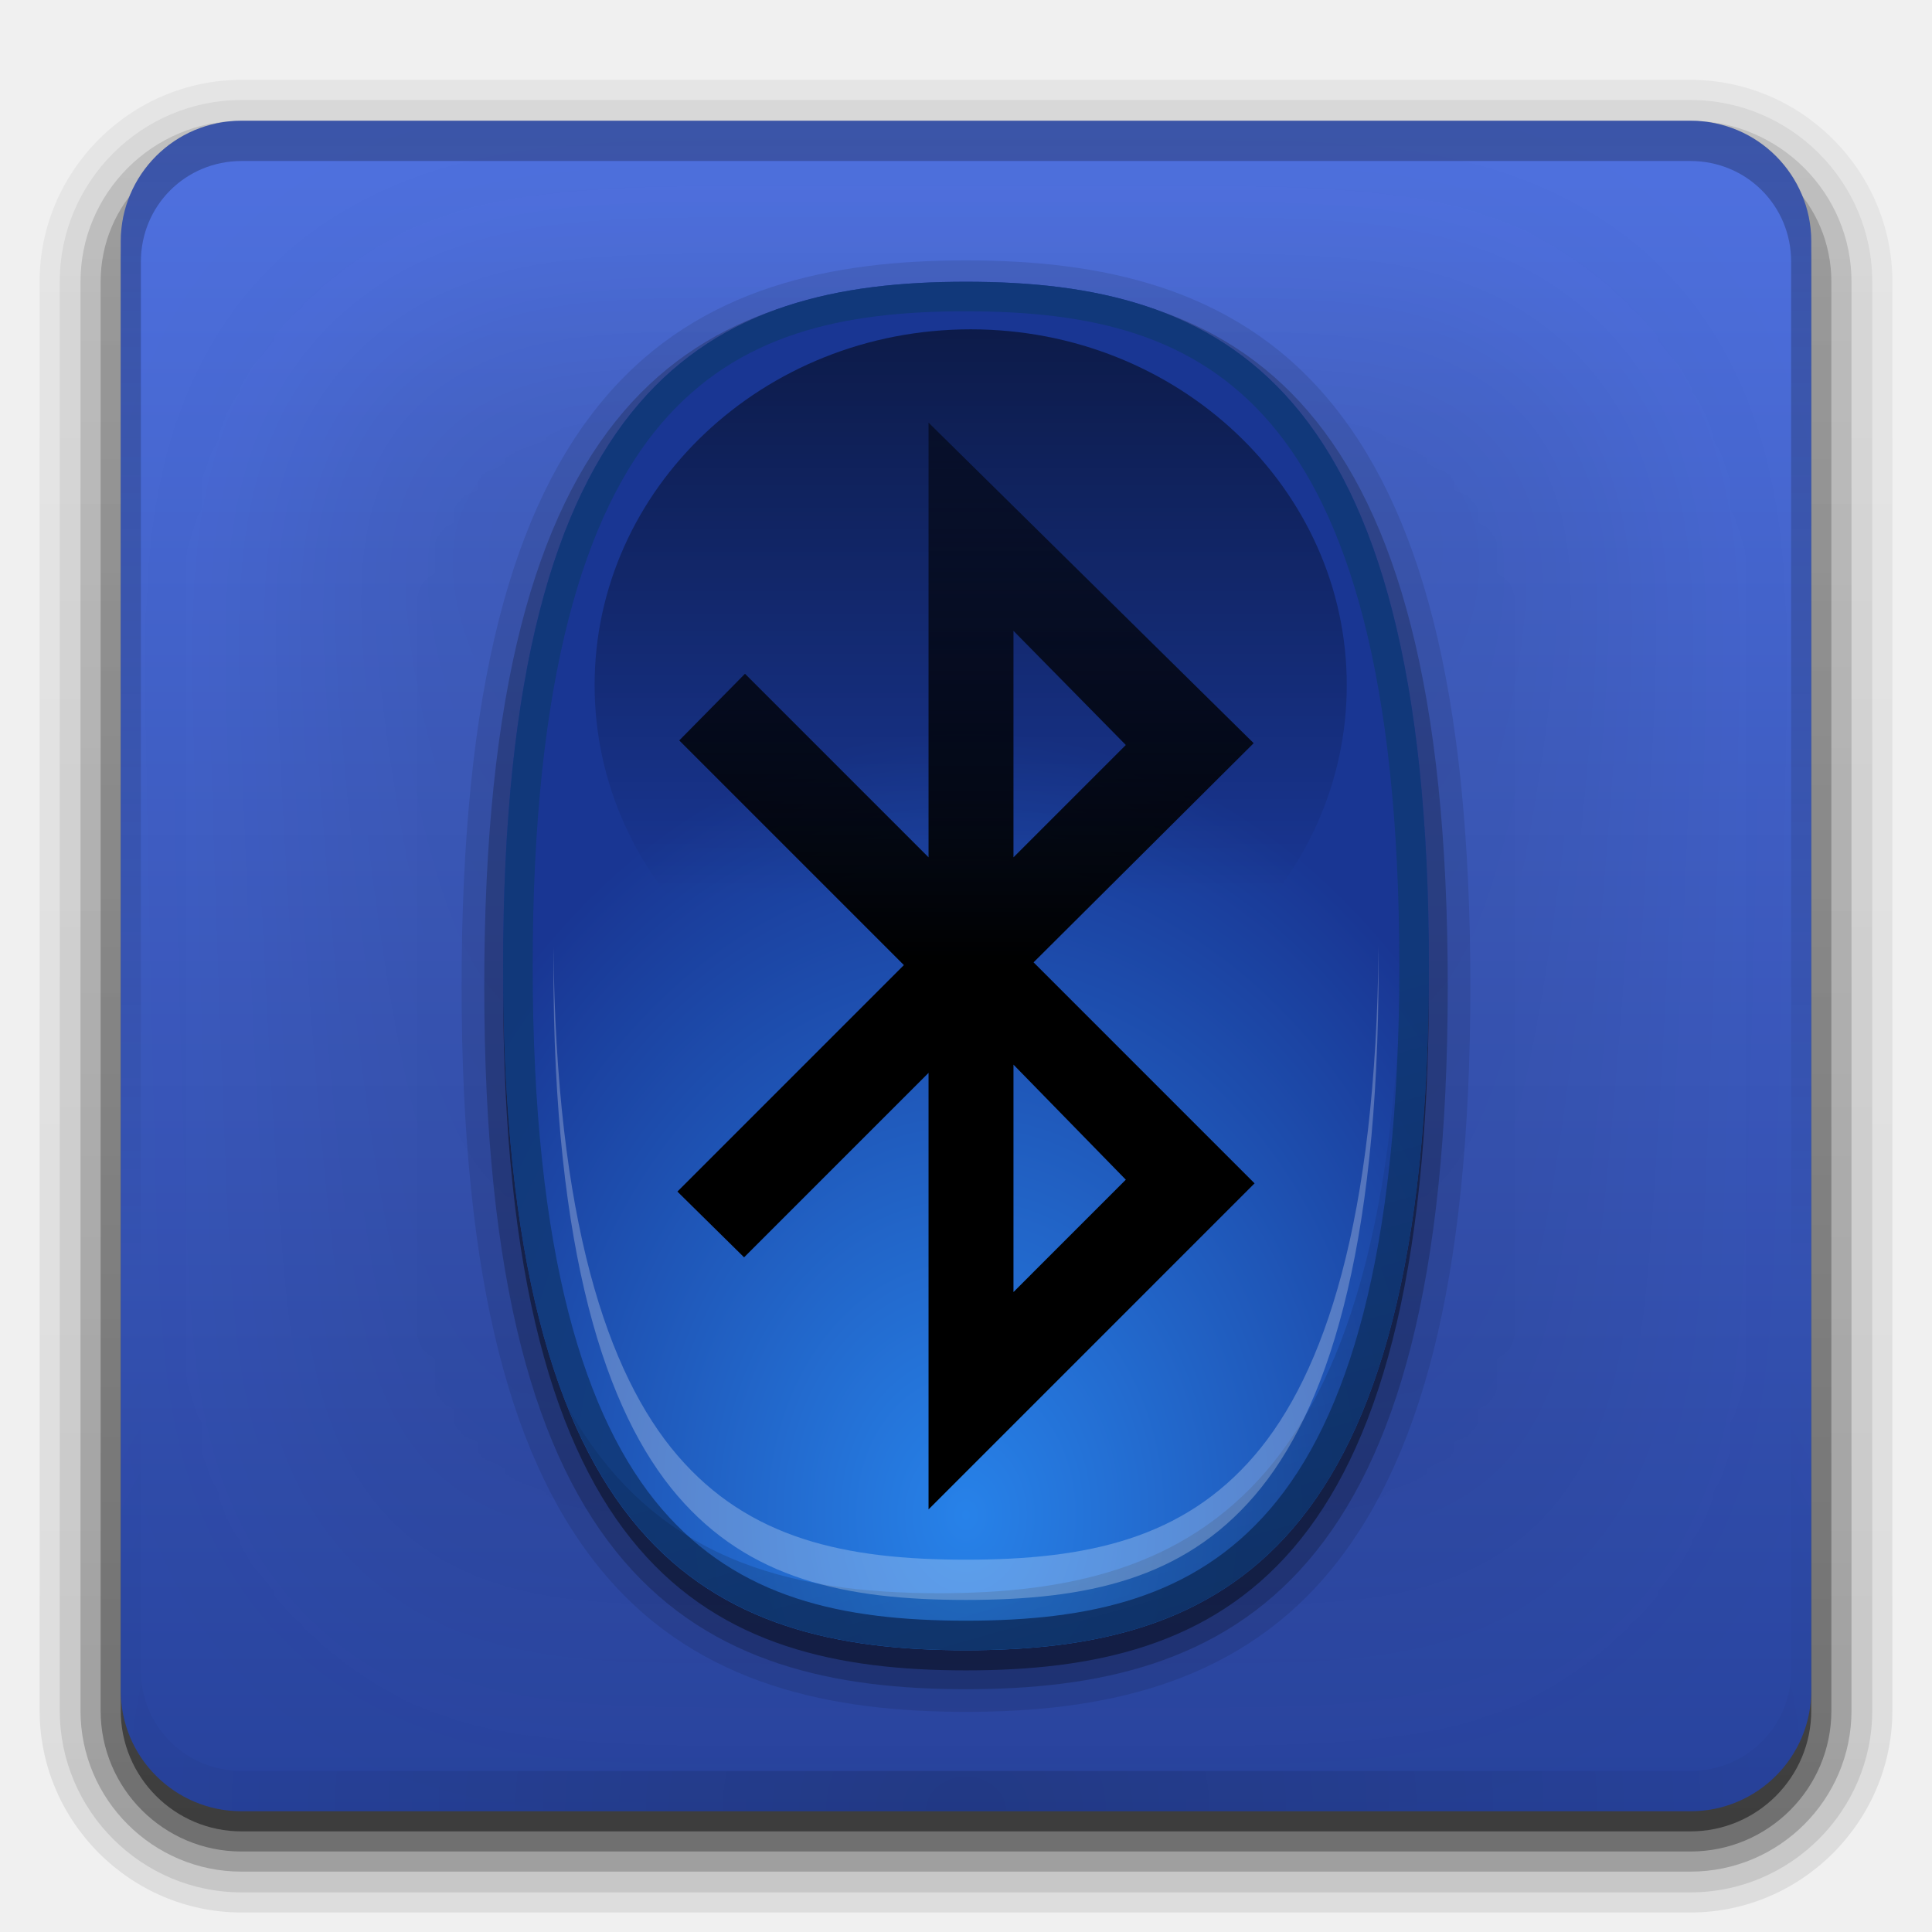
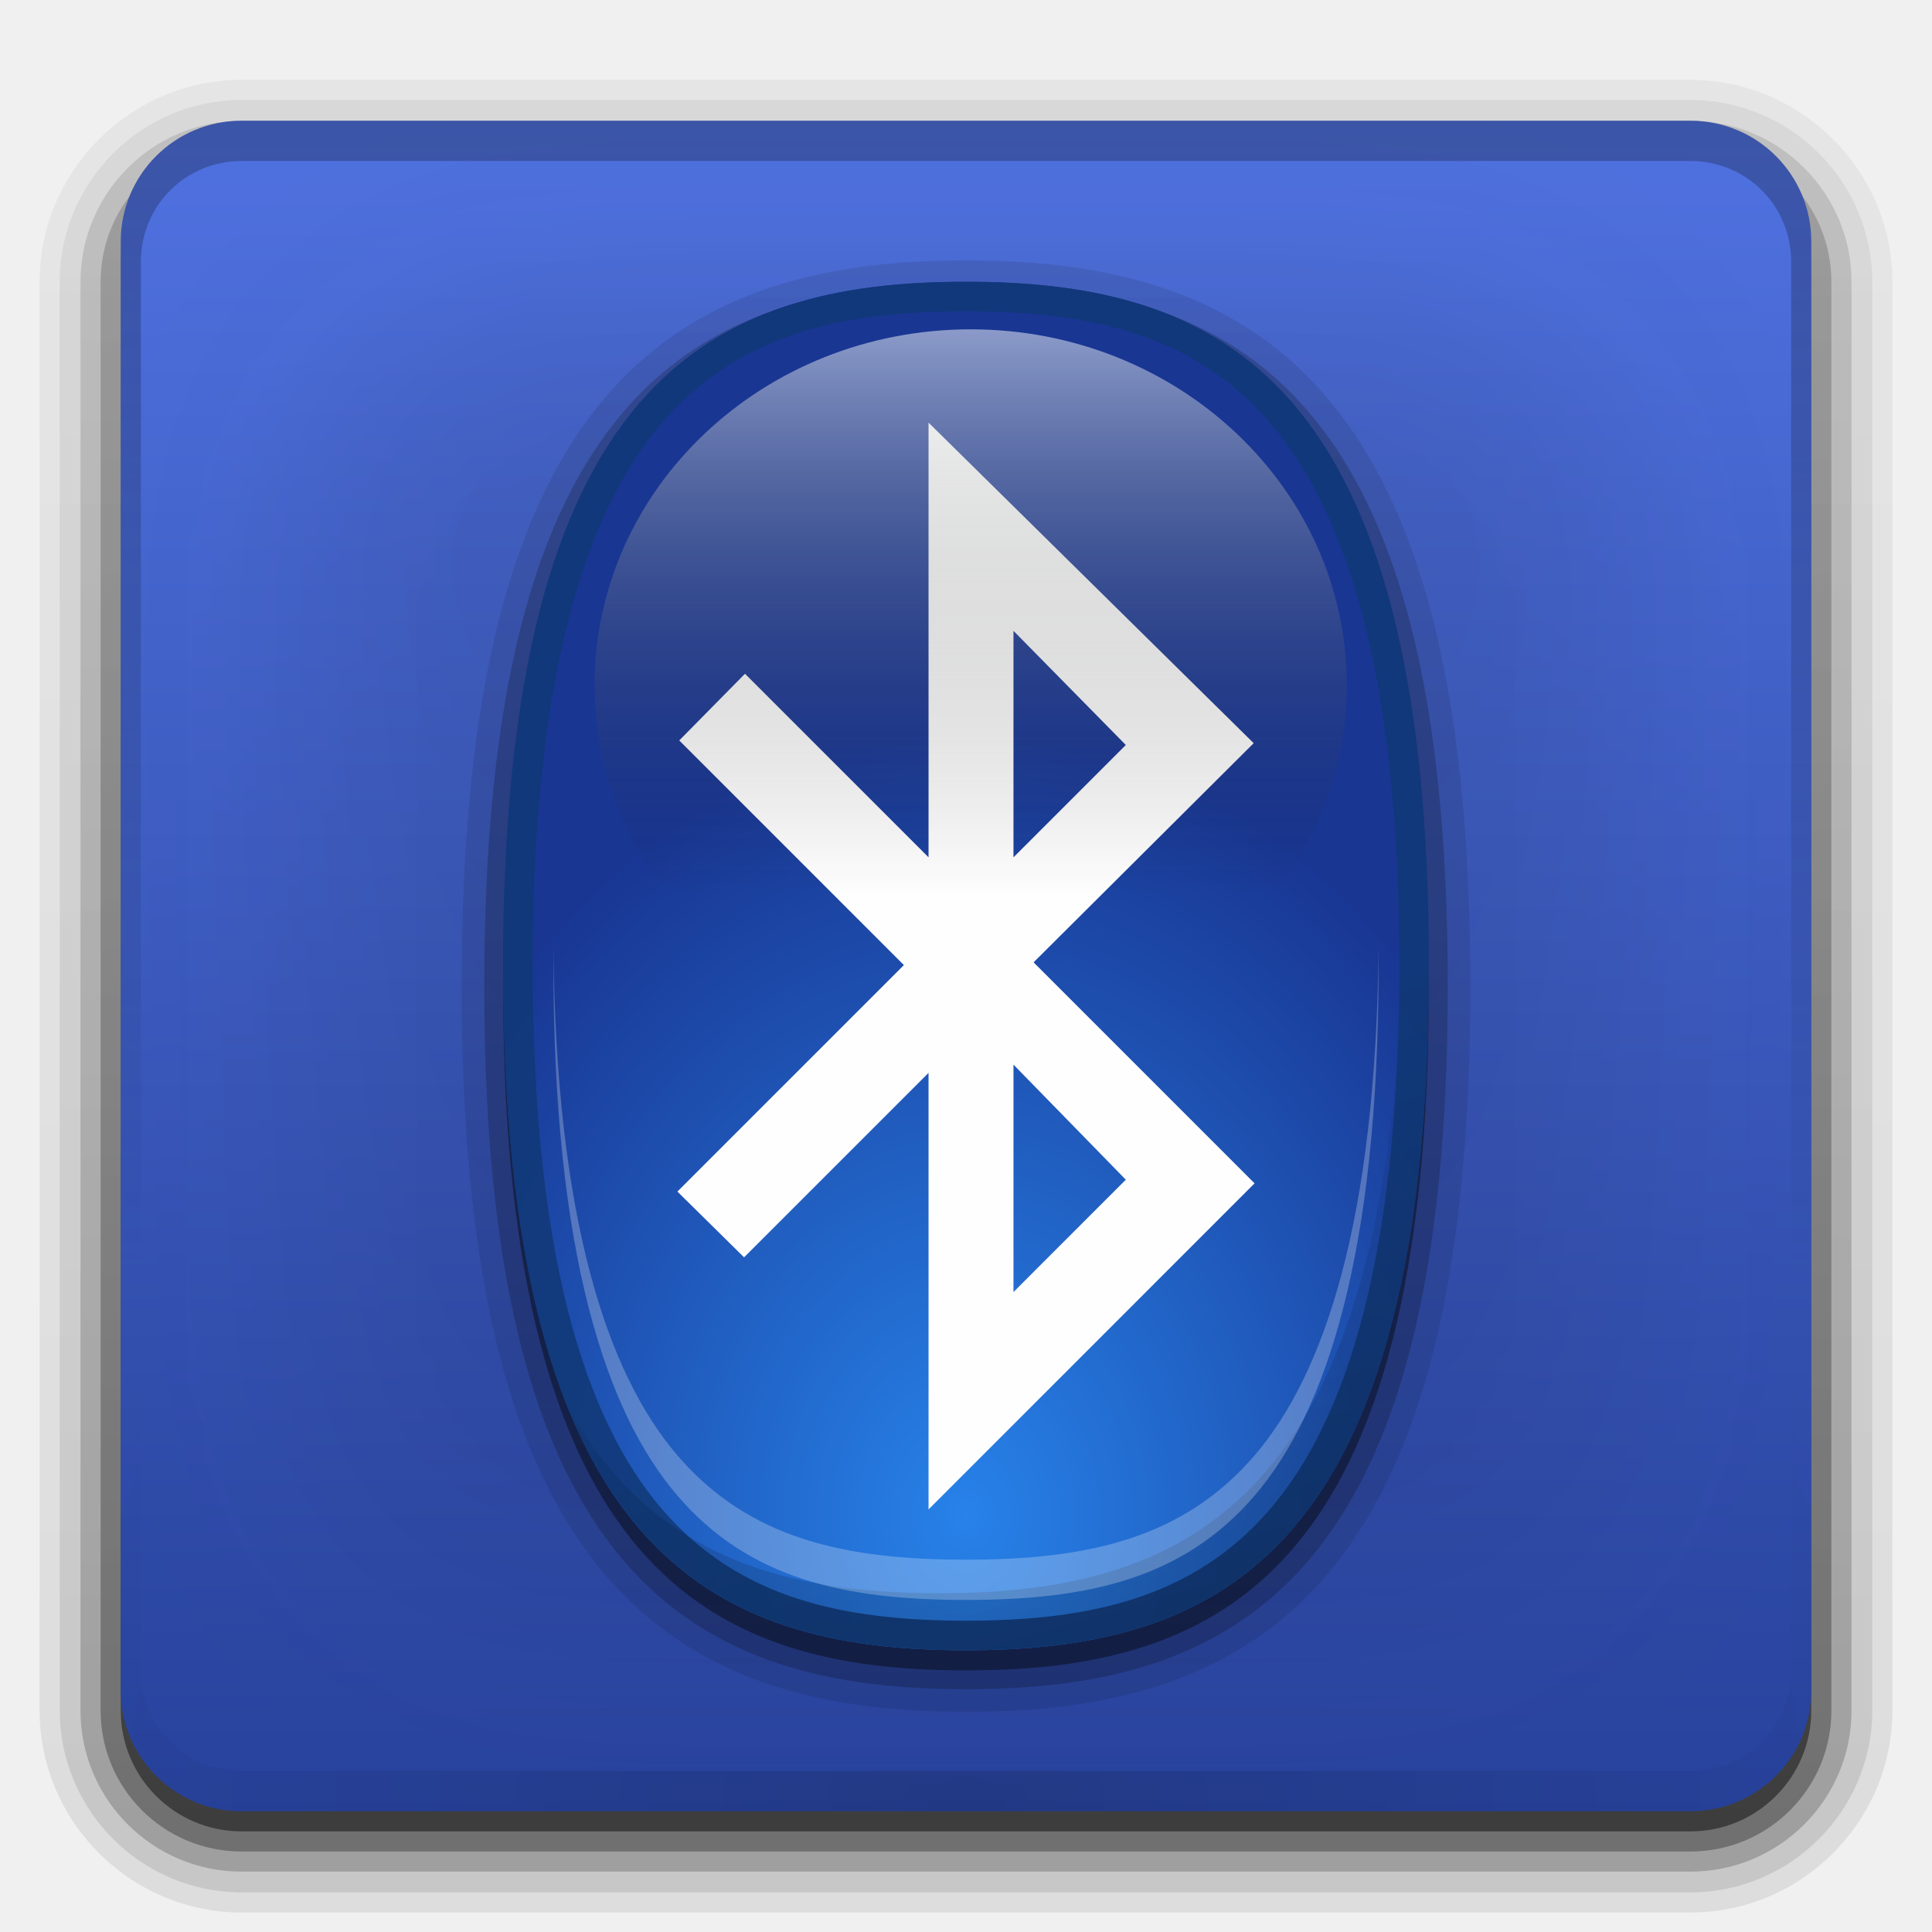
<svg xmlns="http://www.w3.org/2000/svg" xmlns:xlink="http://www.w3.org/1999/xlink" height="96" width="96" version="1.1" id="svg83">
  <defs id="defs41">
+     <linearGradient stop-color="#fff" id="linearGradient862">
+       <stop id="stop858" offset="0" style="stop-color:#fcfeff;stop-opacity:1" />
+       <stop id="stop860" offset="1" stop-opacity="0" />
+     </linearGradient>
    <linearGradient id="a" stop-color="#fff">
      <stop offset="0" id="stop2" />
      <stop stop-opacity="0" offset="1" id="stop4" />
    </linearGradient>
    <filter id="f" height="1.384" width="1.384" color-interpolation-filters="sRGB" y="-.192" x="-.192">
      <feGaussianBlur stdDeviation="5.28" id="feGaussianBlur7" />
    </filter>
    <linearGradient id="p" y2="138.66" xlink:href="#a" gradientUnits="userSpaceOnUse" x2="48" y1="20.221" x1="48" />
    <clipPath id="e">
      <rect rx="6" ry="6" height="84" width="84" y="6" x="6" fill="#fff" id="rect11" />
    </clipPath>
    <linearGradient id="b" y2="7.016" gradientUnits="userSpaceOnUse" x2="45.448" gradientTransform="matrix(1.0059 0 0 .99417 100 0)" y1="92.54" x1="45.448">
      <stop offset="0" id="stop14" />
      <stop stop-opacity=".588" offset="1" id="stop16" />
    </linearGradient>
-     <linearGradient id="o" y2="34.886" xlink:href="#a" gradientUnits="userSpaceOnUse" x2="35.103" gradientTransform="matrix(1.0571,0,0,1,11.126,9.5098)" y1="6.854" x1="35.103" />
+     <linearGradient id="o" y2="34.886" xlink:href="#linearGradient862" gradientUnits="userSpaceOnUse" x2="35.103" gradientTransform="matrix(1.0571,0,0,1,11.126,9.5098)" y1="6.854" x1="35.103" />
    <linearGradient id="n" y2="-6.548" xlink:href="#a" gradientUnits="userSpaceOnUse" x2="62.339" y1="48" x1="62.339" />
    <linearGradient id="m" y2="56.875" gradientUnits="userSpaceOnUse" x2="59.752" gradientTransform="matrix(-.67083 0 0 -.70833 90.936 93.333)" y1="16" x1="48.8">
      <stop offset="0" id="stop21" />
      <stop stop-opacity="0" offset="1" id="stop23" />
    </linearGradient>
    <radialGradient id="d" gradientUnits="userSpaceOnUse" cy="66.45" cx="48" gradientTransform="matrix(1.3301,-7.4935e-8,9.5652e-8,1.6979,-15.846,-37.549)" r="23">
      <stop stop-color="#2782e9" offset="0" id="stop26" />
      <stop stop-color="#193693" offset="1" id="stop28" />
    </radialGradient>
    <radialGradient id="c" xlink:href="#a" gradientUnits="userSpaceOnUse" cy="90.172" cx="48" gradientTransform="matrix(1.1573 0 0 .99591 -7.551 .19713)" r="42" />
    <linearGradient id="k" y2="63.893" xlink:href="#a" gradientUnits="userSpaceOnUse" x2="36.357" y1="6" x1="36.357" />
    <linearGradient id="j" y2="5.988" gradientUnits="userSpaceOnUse" x2="48" gradientTransform="matrix(1.0172,0,0,1.0172,-1.1034,-1.1034)" y1="90" x1="48">
      <stop stop-color="#27429c" offset="0" id="stop33" />
      <stop stop-color="#5072e1" offset="1" id="stop35" />
    </linearGradient>
    <linearGradient id="i" y2="6" xlink:href="#b" gradientUnits="userSpaceOnUse" x2="32.251" gradientTransform="translate(0,1)" y1="90" x1="32.251" />
    <linearGradient id="h" y2="6" xlink:href="#b" gradientUnits="userSpaceOnUse" x2="32.251" gradientTransform="matrix(1.0238 0 0 1.0119 -1.1429 .929)" y1="90" x1="32.251" />
    <linearGradient id="g" y2="90.239" xlink:href="#b" gradientUnits="userSpaceOnUse" x2="32.251" gradientTransform="matrix(1.0238,0,0,-1.0119,-1.1429,98.071)" y1="6.132" x1="32.251" />
  </defs>
  <g fill="url(#g)" id="g49">
    <path opacity="0.08" d="m12 95.031c-5.511 0-10.031-4.52-10.031-10.031v-71c0-5.511 4.52-10.031 10.031-10.031h72c5.511 0 10.031 4.52 10.031 10.031v71c0 5.511-4.52 10.031-10.031 10.031h-72z" id="path43" />
    <path opacity=".1" d="m12 94.031c-4.972 0-9.031-4.06-9.031-9.031v-71c0-4.972 4.06-9.031 9.031-9.031h72c4.972 0 9.031 4.06 9.031 9.031v71c0 4.972-4.06 9.031-9.031 9.031h-72z" id="path45" />
    <path opacity=".2" d="m12 93c-4.409 0-8-3.591-8-8v-71c0-4.409 3.591-8 8-8h72c4.409 0 8 3.591 8 8v71c0 4.409-3.591 8-8 8h-72z" id="path47" />
  </g>
  <rect opacity=".3" rx="7" ry="7" height="85" width="86" y="7" x="5" fill="url(#h)" id="rect51" />
  <rect opacity=".45" rx="6" ry="6" height="84" width="84" y="7" x="6" fill="url(#i)" id="rect53" />
  <rect rx="6" ry="6" height="84" width="84" y="6" x="6" fill="url(#j)" id="rect55" />
  <path opacity=".25" d="m12 6c-3.324 0-6 2.676-6 6v72c0 0.335 0.041 0.651 0.094 0.969 0.049 0.296 0.097 0.597 0.188 0.875 0.01 0.03 0.021 0.064 0.031 0.094 0.099 0.288 0.235 0.547 0.375 0.812 0.145 0.274 0.316 0.536 0.5 0.781 0.184 0.246 0.374 0.473 0.594 0.688 0.44 0.428 0.943 0.815 1.5 1.094 0.279 0.14 0.573 0.247 0.875 0.344-0.256-0.1-0.487-0.236-0.719-0.375-0.007-0.004-0.024 0.004-0.031 0-0.032-0.019-0.062-0.042-0.094-0.062-0.12-0.077-0.231-0.164-0.344-0.25-0.106-0.081-0.213-0.161-0.313-0.25-0.178-0.162-0.347-0.346-0.5-0.531-0.107-0.131-0.218-0.266-0.312-0.407-0.025-0.038-0.038-0.086-0.063-0.125-0.065-0.103-0.13-0.204-0.187-0.312-0.101-0.195-0.206-0.416-0.281-0.625-0.008-0.022-0.024-0.041-0.031-0.063-0.032-0.092-0.036-0.187-0.062-0.281-0.03-0.107-0.07-0.203-0.094-0.313-0.073-0.341-0.125-0.698-0.125-1.062v-72c0-2.782 2.218-5 5-5h72c2.782 0 5 2.218 5 5v72c0 0.364-0.052 0.721-0.125 1.062-0.044 0.207-0.088 0.398-0.156 0.594-0.008 0.022-0.023 0.041-0.031 0.062-0.063 0.174-0.138 0.367-0.219 0.531-0.042 0.083-0.079 0.17-0.125 0.25-0.055 0.097-0.127 0.188-0.188 0.281-0.094 0.141-0.205 0.276-0.312 0.406-0.143 0.174-0.303 0.347-0.469 0.5-0.011 0.01-0.02 0.021-0.031 0.031-0.138 0.126-0.285 0.234-0.438 0.344-0.103 0.073-0.204 0.153-0.312 0.219-0.007 0.004-0.024-0.004-0.031 0-0.232 0.139-0.463 0.275-0.719 0.375 0.302-0.097 0.596-0.204 0.875-0.344 0.557-0.279 1.06-0.666 1.5-1.094 0.22-0.214 0.409-0.442 0.594-0.688s0.355-0.508 0.5-0.781c0.14-0.265 0.276-0.525 0.375-0.812 0.01-0.031 0.021-0.063 0.031-0.094 0.09-0.278 0.139-0.579 0.188-0.875 0.053-0.318 0.094-0.634 0.094-0.969v-72c0-3.324-2.676-6-6-6h-72z" fill="url(#k)" id="path57" />
  <path opacity=".15" d="m12 90c-3.324 0-6-2.676-6-6v-72c0-0.335 0.041-0.651 0.094-0.969 0.049-0.296 0.097-0.597 0.188-0.875 0.01-0.03 0.021-0.063 0.031-0.094 0.099-0.287 0.235-0.547 0.375-0.812 0.145-0.274 0.316-0.536 0.5-0.781 0.184-0.246 0.374-0.473 0.594-0.688 0.44-0.428 0.943-0.815 1.5-1.094 0.279-0.14 0.574-0.247 0.875-0.344-0.256 0.1-0.486 0.236-0.719 0.375-0.007 0.004-0.024-0.004-0.031 0-0.032 0.019-0.062 0.043-0.094 0.062-0.12 0.077-0.231 0.164-0.344 0.25-0.106 0.081-0.213 0.161-0.312 0.25-0.178 0.161-0.347 0.345-0.5 0.531-0.107 0.13-0.218 0.265-0.312 0.406-0.025 0.038-0.038 0.086-0.063 0.125-0.065 0.103-0.13 0.204-0.187 0.312-0.101 0.195-0.206 0.416-0.281 0.625-0.008 0.022-0.024 0.041-0.031 0.063-0.032 0.092-0.036 0.187-0.062 0.281-0.03 0.107-0.07 0.203-0.094 0.312-0.073 0.342-0.125 0.699-0.125 1.062v72c0 2.782 2.218 5 5 5h72c2.782 0 5-2.218 5-5v-72c0-0.364-0.052-0.721-0.125-1.062-0.044-0.207-0.088-0.398-0.156-0.594-0.008-0.022-0.024-0.041-0.031-0.063-0.063-0.174-0.139-0.367-0.219-0.531-0.042-0.083-0.079-0.17-0.125-0.25-0.055-0.097-0.127-0.188-0.188-0.281-0.094-0.141-0.205-0.276-0.312-0.406-0.143-0.174-0.303-0.347-0.469-0.5-0.011-0.01-0.02-0.021-0.031-0.031-0.139-0.126-0.285-0.234-0.438-0.344-0.102-0.073-0.204-0.153-0.312-0.219-0.007-0.004-0.024 0.004-0.031 0-0.232-0.139-0.463-0.275-0.719-0.375 0.302 0.097 0.596 0.204 0.875 0.344 0.557 0.279 1.06 0.666 1.5 1.094 0.22 0.214 0.409 0.442 0.594 0.688s0.355 0.508 0.5 0.781c0.14 0.265 0.276 0.525 0.375 0.812 0.01 0.031 0.021 0.063 0.031 0.094 0.09 0.278 0.139 0.579 0.188 0.875 0.053 0.318 0.094 0.634 0.094 0.969v72c0 3.324-2.676 6-6 6h-72z" fill="url(#c)" id="path59" />
  <rect opacity=".1" clip-path="url(#e)" rx="12" ry="12" height="66" filter="url(#f)" width="66" stroke="#fff" stroke-linecap="round" y="15" x="15" stroke-width=".5" fill="url(#p)" id="rect61" />
  <path opacity=".1" d="m48 12.938c-6.616 0-13.2 1.296-17.875 6.75-4.669 5.447-7.188 14.498-7.188 29.312 0 14.815 2.518 23.865 7.188 29.312 4.675 5.455 11.259 6.75 17.875 6.75 6.616 0 13.2-1.296 17.875-6.75 4.668-5.447 7.186-14.497 7.186-29.312s-2.518-23.865-7.187-29.312c-4.675-5.455-11.259-6.75-17.875-6.75z" id="path63" />
  <path opacity=".2" d="m48 14.062c-6.47 0-12.606 1.248-17 6.375-4.394 5.127-6.938 13.879-6.938 28.562 0 14.684 2.543 23.436 6.938 28.562 4.394 5.127 10.53 6.375 17 6.375 6.47 0 12.606-1.248 17-6.375 4.394-5.125 6.938-13.877 6.938-28.561s-2.544-23.436-6.938-28.562c-4.394-5.127-10.53-6.376-17-6.376z" id="path65" />
  <path opacity=".4" d="m71 49c0 29.143-10.304 34-23 34s-23-4.857-23-34 10.304-34 23-34 23 4.857 23 34z" id="path67" />
  <path d="m71 48c0 29.143-10.304 34-23 34s-23-4.857-23-34 10.304-34 23-34 23 4.857 23 34z" fill="url(#d)" id="path69" />
  <path opacity="0.87" d="m48 14c-12.696 0-23 4.857-23 34s10.304 34 23 34 23-4.857 23-34-10.304-34-23-34zm0 1.469c6.159 0 11.321 1.125 15.125 5.562 3.804 4.438 6.406 12.572 6.406 26.969s-2.603 22.531-6.406 26.969c-3.804 4.438-8.966 5.562-15.125 5.562s-11.321-1.125-15.125-5.562c-3.804-4.44-6.406-12.574-6.406-26.971s2.603-22.531 6.406-26.969c3.804-4.438 8.966-5.562 15.125-5.562z" fill="#103876" id="path71" />
  <path opacity=".2" d="m48.003 82c12.696 0 22.997-4.857 22.997-34 0-11.839-1.7-19.666-4.57-24.792 2.047 5.051 3.228 12.111 3.228 21.958 0 29.143-10.301 34-22.997 34-7.538 0-14.232-1.717-18.427-9.208 4.012 9.898 11.363 12.042 19.769 12.042z" fill="url(#m)" id="path73" />
-   <path fill="url(#n)" d="m46.139 21v21.6l-9.121-9.121-3.267 3.313 11.163 11.163-11.254 11.254 3.313 3.267 9.166-9.166v21.691l16.2-16.201-10.981-10.982 10.936-10.89zm4.22 10.346 5.582 5.672-5.582 5.582zm0 21.555 5.582 5.718-5.582 5.582z" fill-rule="evenodd" id="path75" />
-   <path opacity=".9" d="m66.92 34.042a18.687 17.678 0 1 1 -37.374 0 18.687 17.678 0 1 1 37.374 0z" fill="url(#o)" id="path77" style="opacity:0.5" />
+   <path fill="url(#n)" d="m46.139 21v21.6l-9.121-9.121-3.267 3.313 11.163 11.163-11.254 11.254 3.313 3.267 9.166-9.166v21.691l16.2-16.201-10.981-10.982 10.936-10.89zm4.22 10.346 5.582 5.672-5.582 5.582zm0 21.555 5.582 5.718-5.582 5.582z" fill-rule="evenodd" id="path75" style="fill:#fefefe;fill-opacity:1" />
+   <path d="m66.92 34.042a18.687 17.678 0 1 1 -37.374 0 18.687 17.678 0 1 1 37.374 0z" id="path77" style="opacity:0.5" fill="url(#o)" opacity=".9" />
  <path opacity=".25" d="m27.5 47c-0.003 0.337 0 0.656 0 1 0 14.276 2.601 22.164 6.156 26.312 3.556 4.149 8.315 5.188 14.344 5.188 6.028 0 10.788-1.039 14.344-5.188 3.555-4.148 6.156-12.036 6.156-26.312 0-0.344 0.003-0.663 0-1-0.121 13.633-2.686 21.264-6.156 25.312-3.556 4.149-8.316 5.188-14.344 5.188-6.029 0-10.788-1.039-14.344-5.188-3.47-4.048-6.035-11.679-6.156-25.312z" fill="#fff" id="path79" />
  <path opacity="0" d="m48 14c-12.696 0-22.997 4.857-22.997 34 0 11.839 1.7 19.666 4.57 24.792-2.047-5.051-3.228-12.111-3.228-21.958 0-29.143 10.301-34 22.997-34 7.538 0 14.232 1.717 18.427 9.208-4.012-9.898-11.363-12.042-19.769-12.042z" id="path81" />
</svg>
